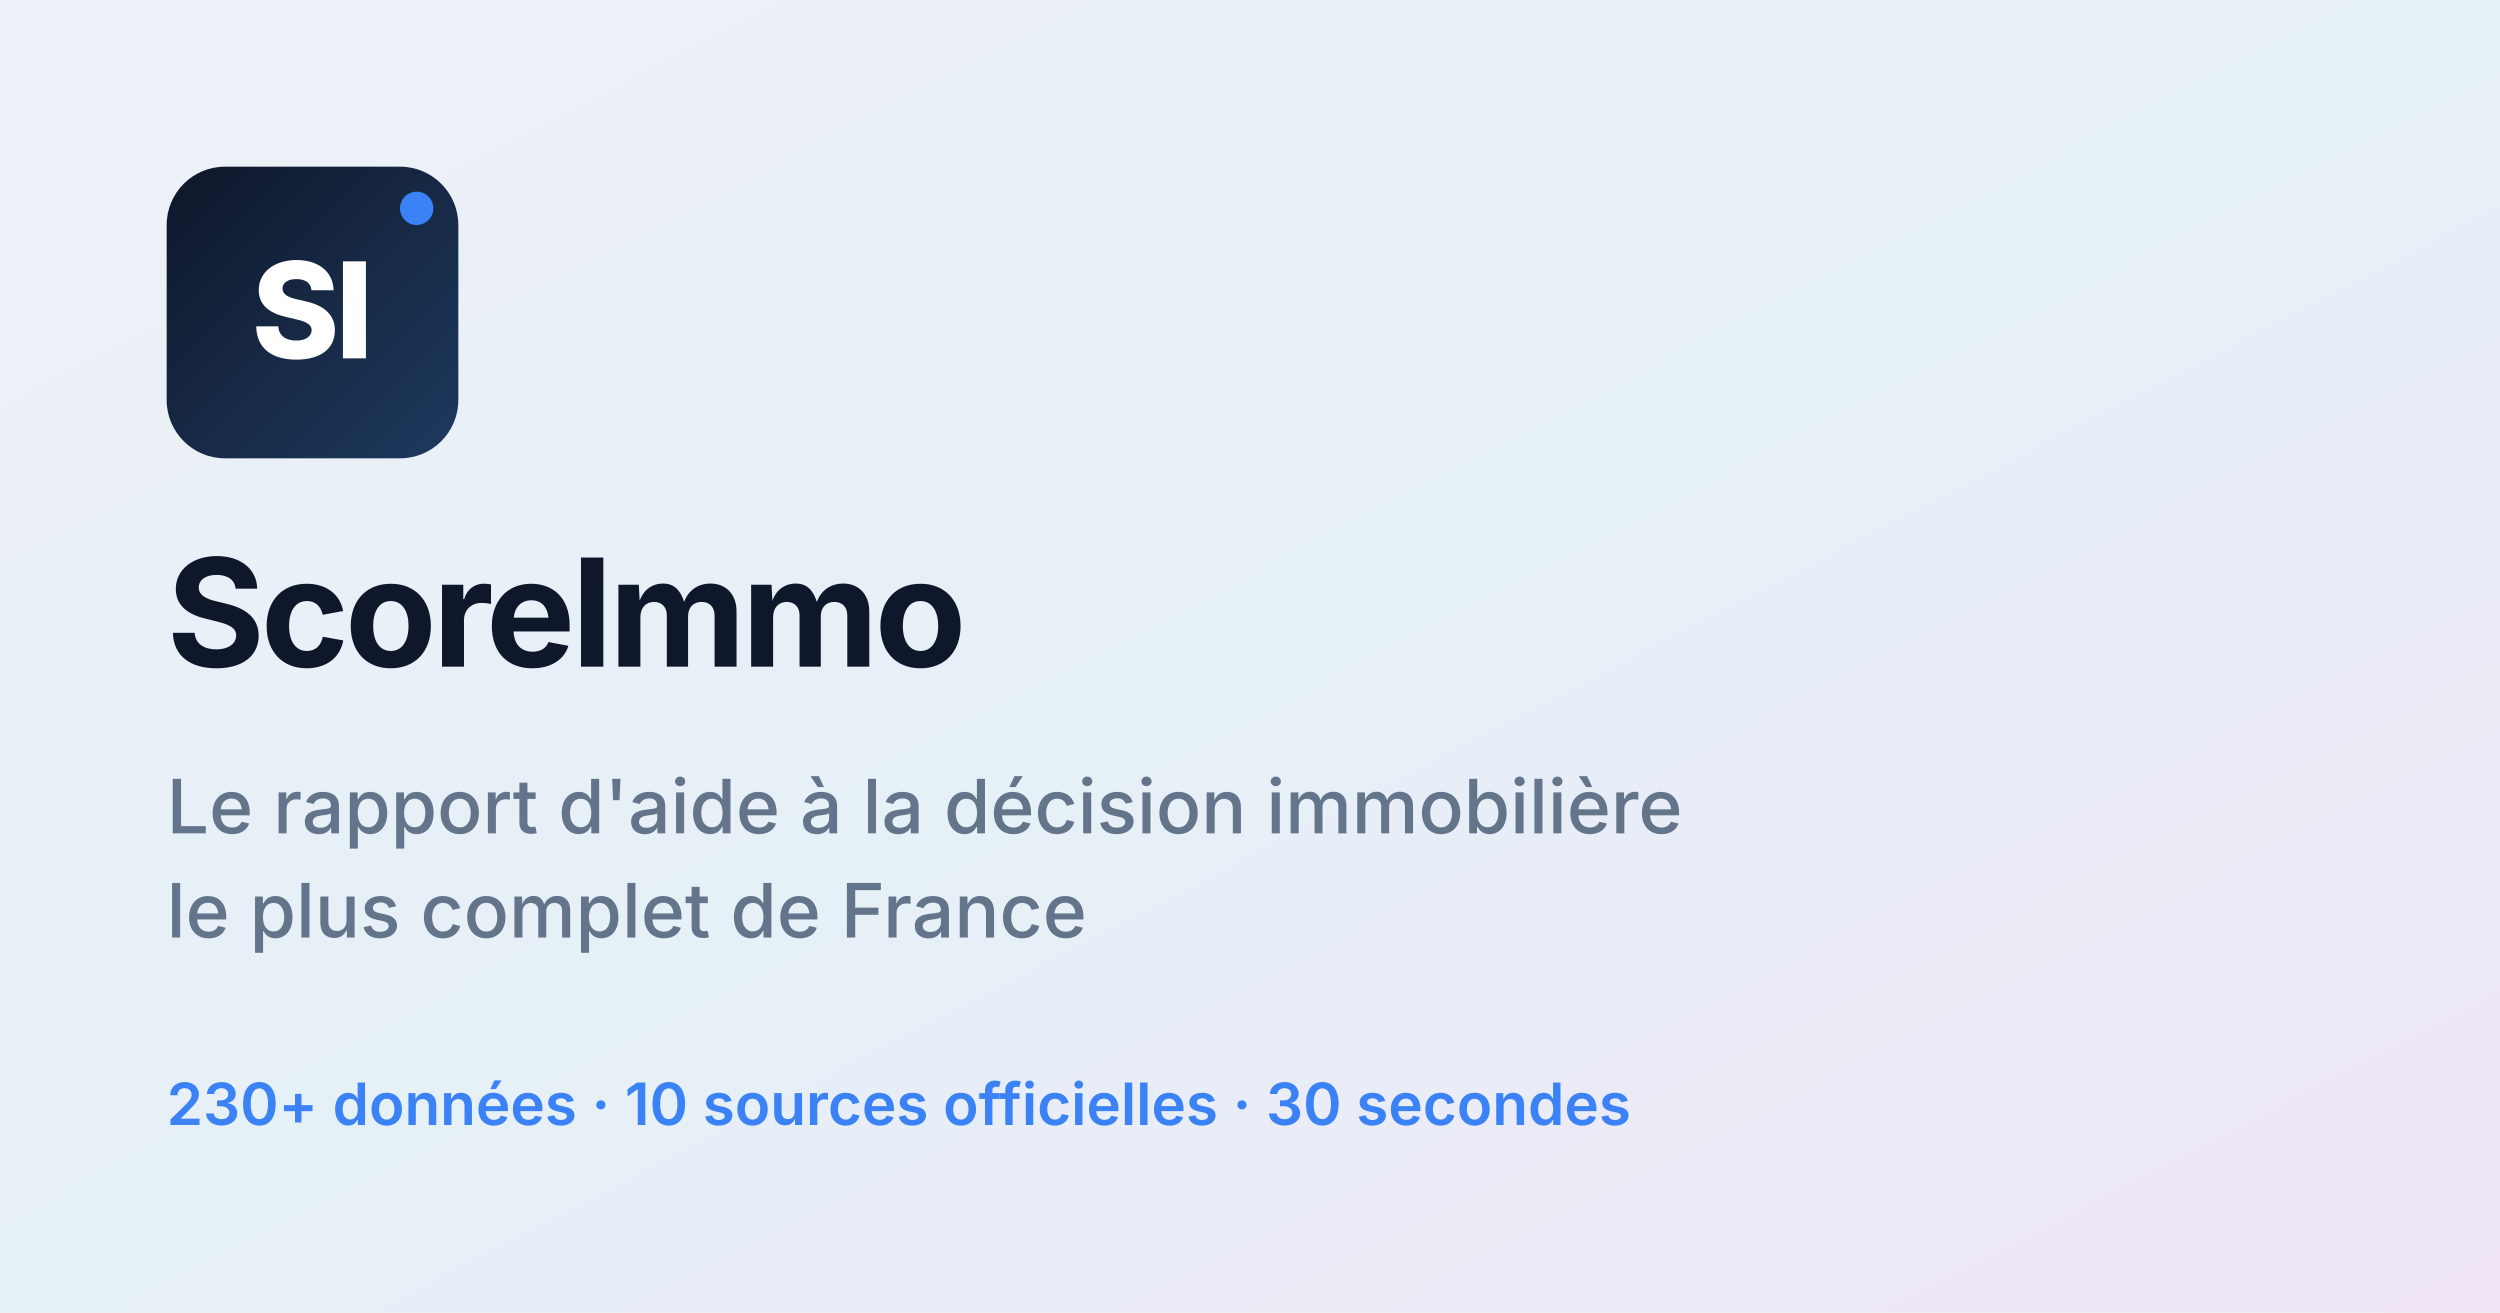
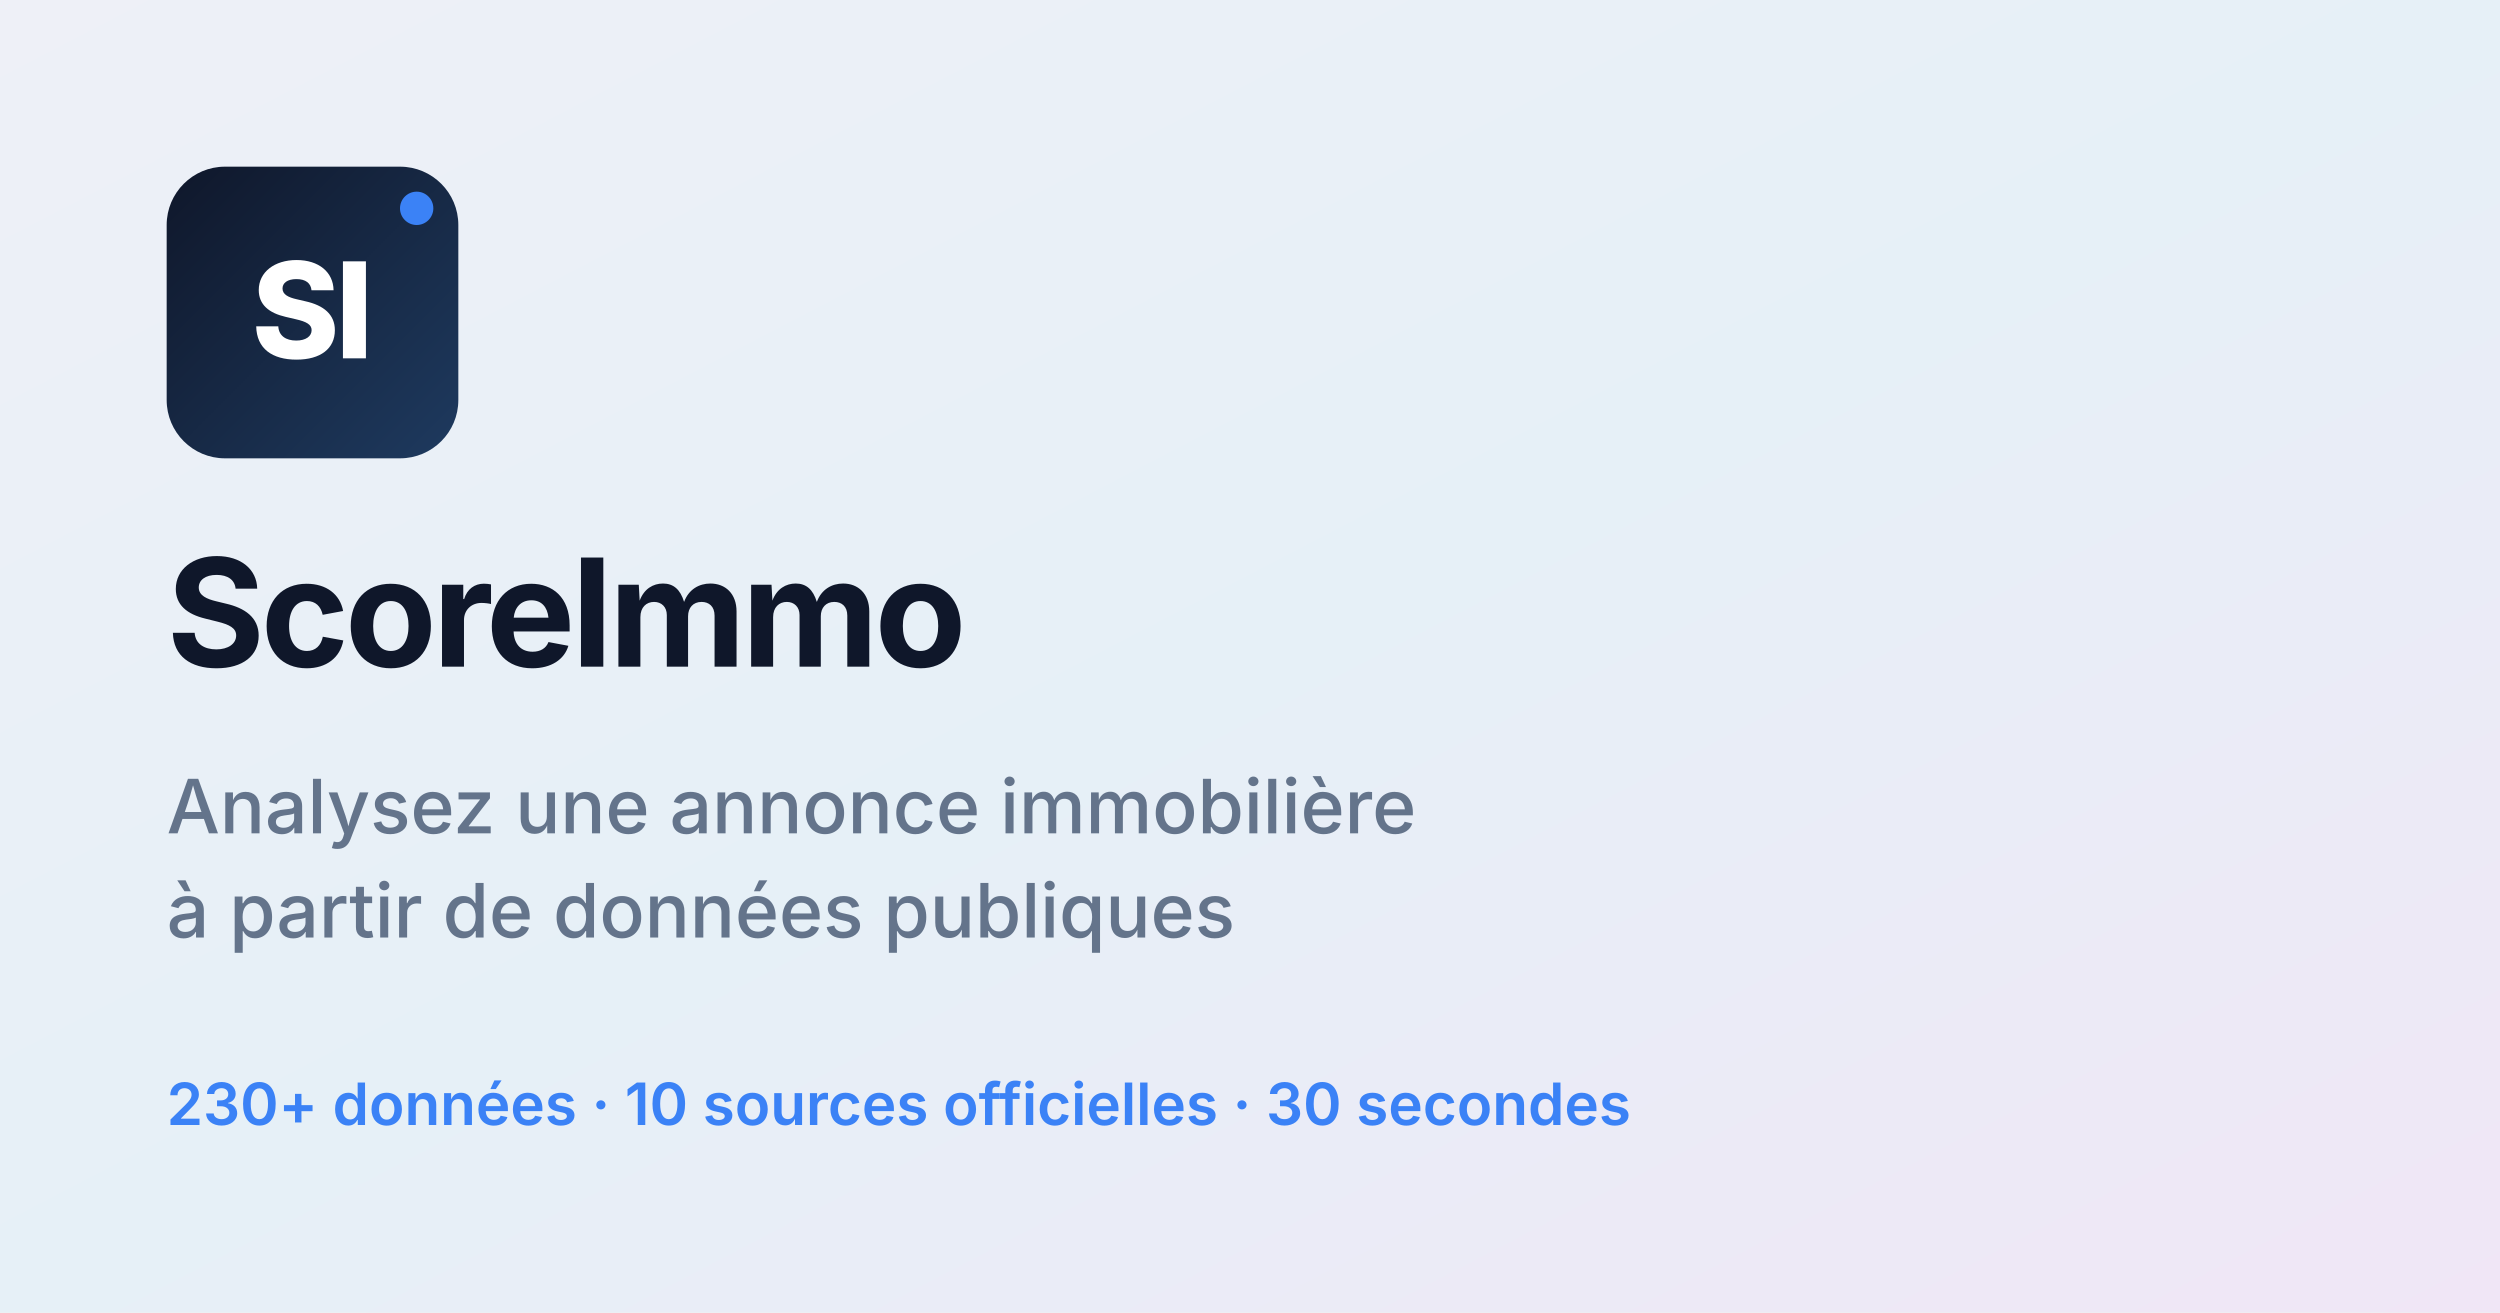
<svg xmlns="http://www.w3.org/2000/svg" viewBox="0 0 1200 630">
  <defs>
    <linearGradient id="bg" x1="0" y1="0" x2="1" y2="1">
      <stop offset="0" stop-color="#EEF0F7" />
      <stop offset="0.5" stop-color="#E6F0F7" />
      <stop offset="1" stop-color="#F0E6F6" />
    </linearGradient>
    <linearGradient id="logo" x1="0" y1="0" x2="1" y2="1">
      <stop offset="0" stop-color="#0F172A" />
      <stop offset="1" stop-color="#1E3A5F" />
    </linearGradient>
  </defs>
  <rect width="1200" height="630" fill="url(#bg)" />
  <rect x="80" y="80" width="140" height="140" rx="28" fill="url(#logo)" />
  <text x="150" y="172" text-anchor="middle" font-family="DM Sans,Inter,sans-serif" font-weight="800" font-size="64" fill="#FFFFFF" letter-spacing="-2">SI</text>
  <circle cx="200" cy="100" r="8" fill="#3B82F6" />
  <text x="80" y="320" font-family="DM Sans,Inter,sans-serif" font-weight="700" font-size="72" fill="#0F172A" letter-spacing="-2">ScoreImmo</text>
-   <text x="80" y="400" font-family="Inter,sans-serif" font-weight="500" font-size="36" fill="#64748B">Le rapport d'aide à la décision immobilière</text>
-   <text x="80" y="450" font-family="Inter,sans-serif" font-weight="500" font-size="36" fill="#64748B">le plus complet de France</text>
+   <text x="80" y="400" font-family="Inter,sans-serif" font-weight="500" font-size="36" fill="#64748B">Analysez une annonce immobilière</text>
+   <text x="80" y="450" font-family="Inter,sans-serif" font-weight="500" font-size="36" fill="#64748B">à partir de données publiques</text>
  <text x="80" y="540" font-family="Inter,sans-serif" font-weight="600" font-size="28" fill="#3B82F6">230+ données · 10 sources officielles · 30 secondes</text>
</svg>
